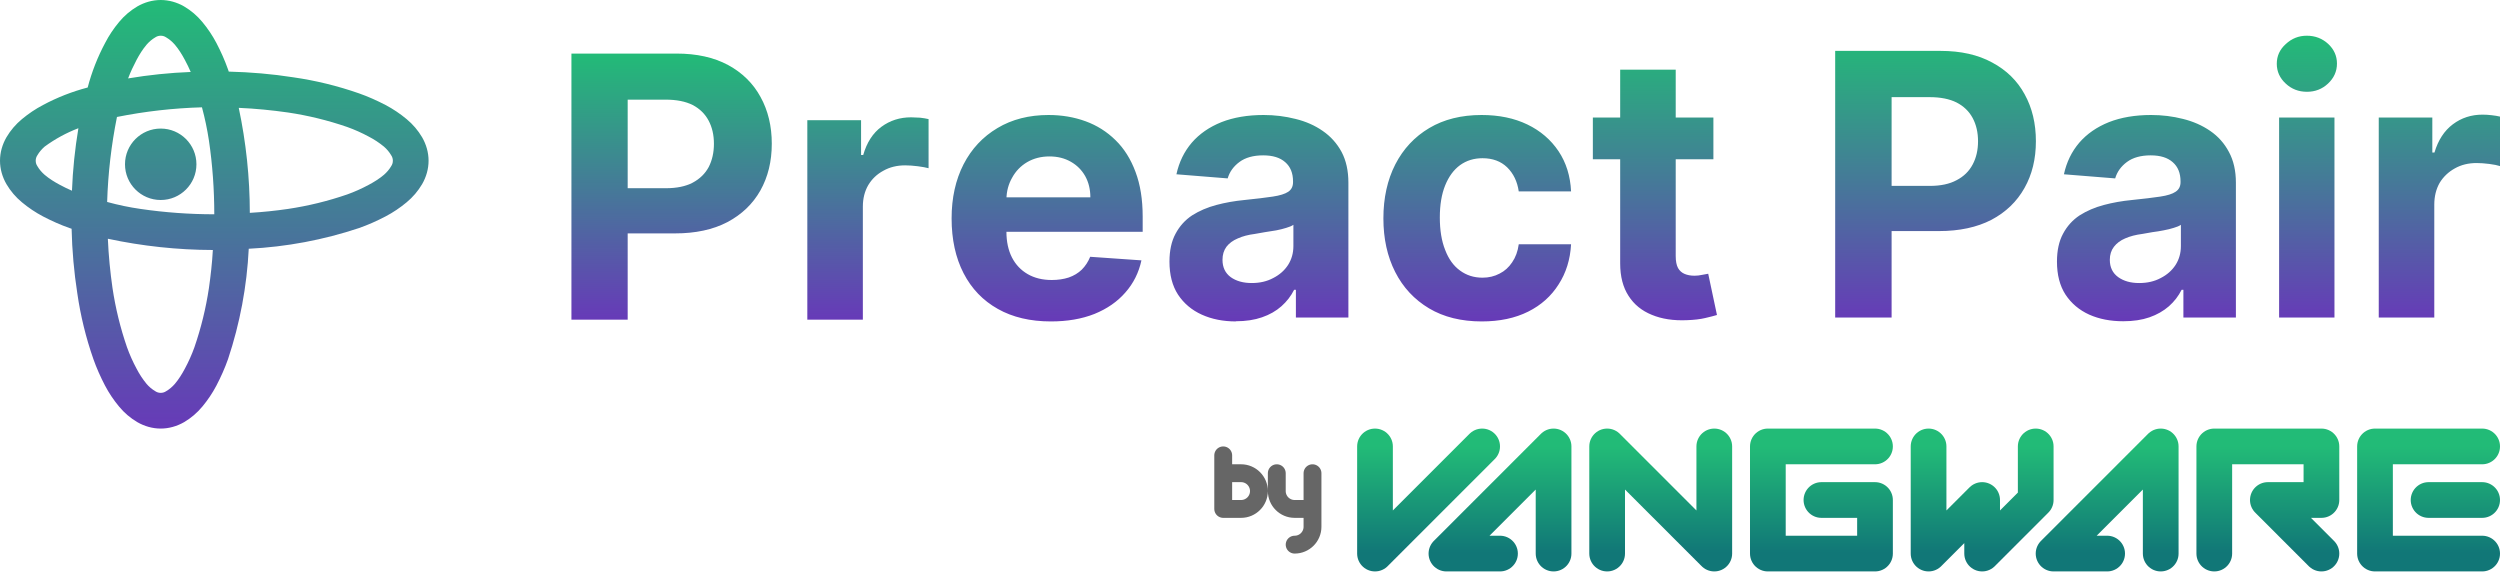
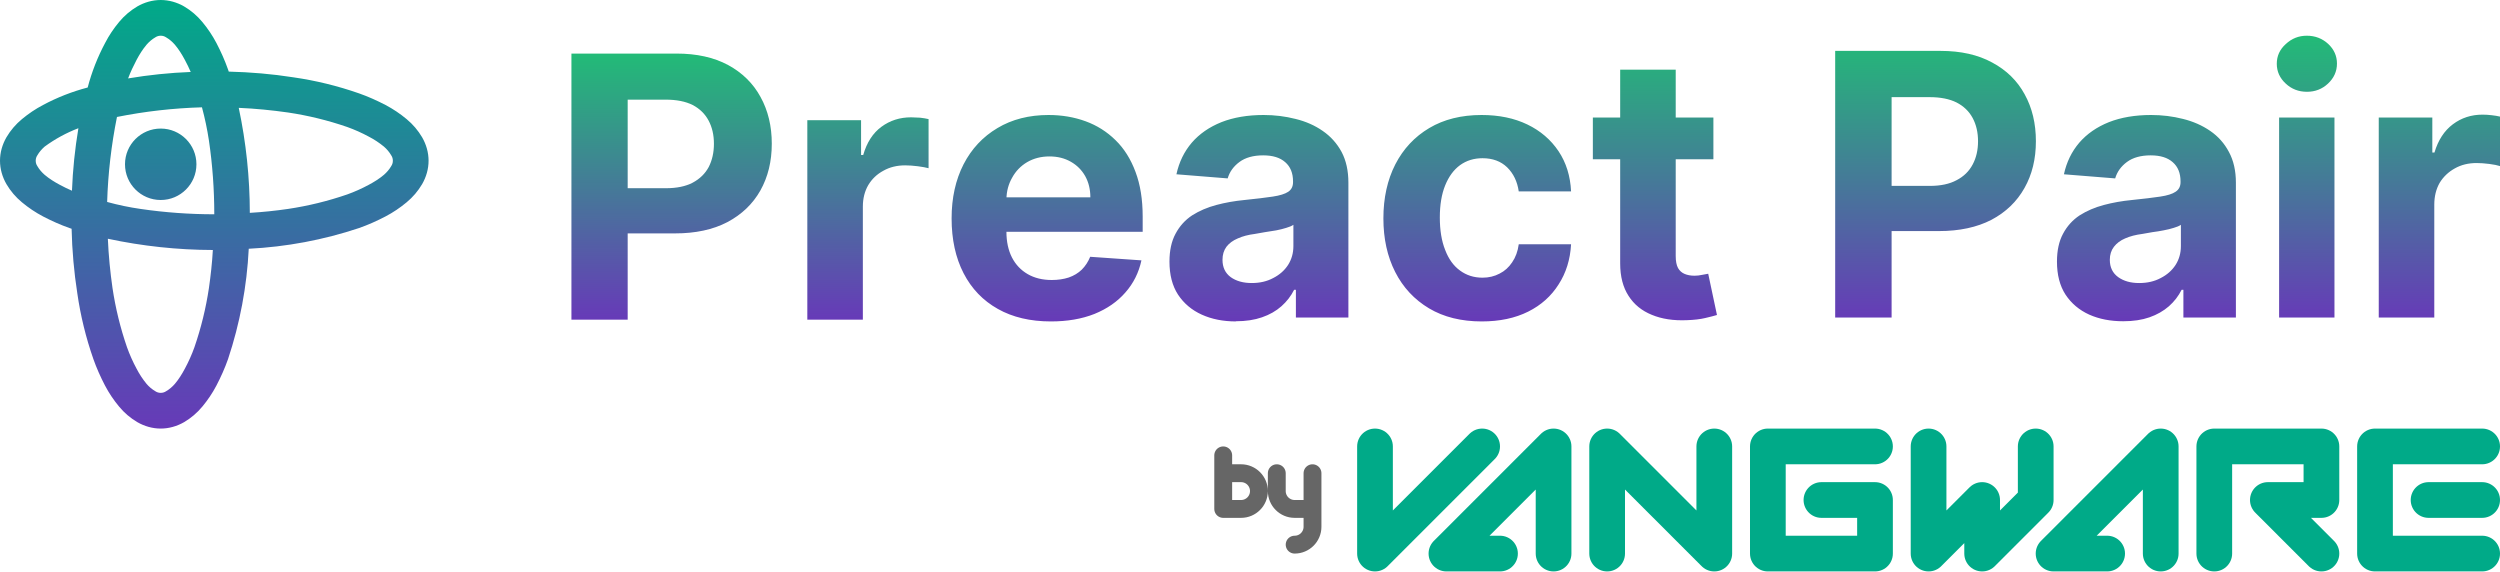
<svg xmlns="http://www.w3.org/2000/svg" style="isolation:isolate" viewBox="0 0 140 32">
  <defs>
    <clipPath id="a">
      <path d="M0 0h140v32H0z" />
    </clipPath>
  </defs>
  <g clip-path="url(#a)">
    <linearGradient id="b" x1=".5" x2=".5" y1="1" y2="0" gradientTransform="scale(24)" gradientUnits="userSpaceOnUse">
      <stop offset="0%" stop-color="#673ab8" />
-       <stop offset="100%" stop-color="#2b7" />
+       <stop offset="100%" stop-color="#0a8" />
    </linearGradient>
    <path fill="url(#b)" fill-rule="evenodd" d="M4.03 10.68a27.65 27.65 0 0 1 .36-3.5A8.08 8.08 0 0 0 2.5 8.21c-.16.14-.3.3-.41.49A.53.53 0 0 0 2 9c0 .11.03.21.09.3.11.19.25.35.41.49.26.22.55.4.85.56.22.12.45.23.68.33Zm9.34-4.64a28.45 28.45 0 0 1 .62 5.88 25 25 0 0 0 2.14-.22 18.6 18.6 0 0 0 3.31-.81c.42-.15.82-.33 1.21-.54.3-.16.59-.34.85-.56.16-.14.3-.3.41-.49A.53.53 0 0 0 22 9a.53.53 0 0 0-.09-.3 1.94 1.94 0 0 0-.41-.49 4.8 4.8 0 0 0-.85-.56 8.75 8.75 0 0 0-1.21-.54 18.6 18.6 0 0 0-3.31-.81c-.91-.13-1.83-.22-2.76-.26ZM12 12c0-1.39-.1-2.77-.3-4.13a16.6 16.6 0 0 0-.39-1.86 28.33 28.33 0 0 0-4.76.54A28.59 28.59 0 0 0 6 11.31c.62.17 1.24.3 1.87.39 1.36.2 2.75.3 4.13.3Zm-.08 2c-.04.71-.12 1.43-.22 2.13a18.6 18.6 0 0 1-.81 3.31c-.15.42-.33.82-.54 1.21-.16.3-.34.59-.56.85-.14.16-.3.3-.49.41A.53.53 0 0 1 9 22a.53.53 0 0 1-.3-.09 1.94 1.94 0 0 1-.49-.41 4.8 4.8 0 0 1-.56-.85 8.75 8.75 0 0 1-.54-1.21 18.6 18.6 0 0 1-.81-3.31c-.13-.9-.22-1.83-.26-2.76a28.45 28.45 0 0 0 5.88.63ZM7.17 4.4c.14-.37.3-.71.48-1.05.16-.3.34-.59.56-.85.14-.16.3-.3.49-.41A.53.53 0 0 1 9 2c.11 0 .21.03.3.09.19.11.35.25.49.41.22.26.4.55.56.85.12.22.23.45.33.68a27.65 27.65 0 0 0-3.5.36Zm6.76 9.53a23.18 23.18 0 0 1-1.16 6.18c-.18.51-.4 1-.65 1.48-.22.42-.49.82-.79 1.18-.29.35-.63.64-1.02.87-.4.23-.85.36-1.31.36-.46 0-.91-.13-1.31-.36a3.86 3.86 0 0 1-1.02-.87c-.3-.36-.57-.76-.79-1.18-.25-.48-.47-.97-.65-1.48-.42-1.2-.72-2.43-.9-3.68a27.5 27.5 0 0 1-.32-3.62l-.12-.04c-.51-.18-1-.4-1.48-.65a6.75 6.75 0 0 1-1.18-.79 3.86 3.86 0 0 1-.87-1.02C.13 9.91 0 9.46 0 9c0-.46.13-.91.36-1.31.23-.39.52-.73.87-1.02.36-.3.76-.57 1.18-.79a11.45 11.45 0 0 1 2.5-.98 11.45 11.45 0 0 1 .98-2.5c.21-.41.48-.81.78-1.17.29-.35.63-.64 1.02-.87C8.09.13 8.54 0 9 0c.46 0 .91.13 1.31.36.39.23.73.52 1.02.87.3.36.57.76.79 1.18.25.48.47.97.65 1.48l.04.12c1.2.03 2.42.13 3.62.32 1.25.18 2.48.48 3.68.9.51.18 1 .4 1.48.65.42.22.82.49 1.18.79.35.29.64.63.87 1.02.23.4.36.85.36 1.31 0 .46-.13.91-.36 1.31-.23.39-.52.73-.87 1.02-.36.3-.76.57-1.18.79-.48.25-.97.47-1.48.65a23.18 23.18 0 0 1-6.18 1.16ZM7 9.2a2 2 0 1 1 4 0 2 2 0 0 1-4 0Z" />
    <linearGradient id="c" x1=".5" x2=".5" y1="1" y2="0" gradientTransform="matrix(86.706 0 0 16 53.3 2)" gradientUnits="userSpaceOnUse">
      <stop offset="0%" stop-color="#673ab8" />
      <stop offset="100%" stop-color="#2b7" />
    </linearGradient>
    <path fill="url(#c)" d="M105.93 17.78h-3.16V2.85h5.9q1.7 0 2.89.65 1.2.64 1.82 1.78.63 1.14.63 2.63t-.64 2.62q-.64 1.14-1.85 1.78-1.22.63-2.94.63h-3.75v-2.53h3.24q.91 0 1.5-.32.6-.31.9-.88.3-.56.3-1.3t-.3-1.3q-.3-.56-.9-.87-.6-.3-1.51-.3h-2.13v12.34Zm12.97.21q-1.07 0-1.9-.37-.84-.38-1.33-1.12-.48-.74-.48-1.85 0-.93.34-1.56.34-.64.93-1.03.6-.38 1.35-.58.75-.2 1.58-.28.98-.1 1.58-.19.6-.09.86-.27.28-.18.28-.54v-.04q0-.7-.44-1.08-.43-.38-1.23-.38-.83 0-1.33.37-.5.37-.66.92l-2.87-.23q.22-1.02.86-1.77.64-.74 1.66-1.15 1.02-.4 2.36-.4.93 0 1.79.22.85.21 1.52.67.67.46 1.05 1.18.39.72.39 1.72v7.55h-2.94v-1.55h-.1q-.26.52-.71.92-.46.4-1.09.62-.63.22-1.47.22Zm.9-2.14q.68 0 1.2-.28.53-.27.83-.73.3-.47.3-1.06v-1.19q-.15.1-.4.17-.25.08-.57.14-.3.06-.62.1l-.57.1q-.55.07-.96.25-.4.17-.63.47-.23.3-.23.73 0 .63.47.97.46.33 1.17.33Zm10.93 1.93h-3.1V6.58h3.1v11.2Zm-1.54-12.64q-.7 0-1.19-.46-.5-.46-.5-1.11 0-.65.5-1.1.5-.47 1.18-.47.7 0 1.2.46.49.46.49 1.1 0 .65-.5 1.12-.49.46-1.18.46Zm7.12 12.64h-3.1V6.58h3v1.96h.12q.31-1.04 1.03-1.58t1.66-.54q.24 0 .5.03.28.03.48.08V9.3q-.22-.07-.6-.12-.4-.05-.71-.05-.69 0-1.22.3-.54.3-.85.81-.3.53-.3 1.22v6.33ZM58.85 18q-1.73 0-2.97-.7-1.25-.7-1.92-2-.67-1.3-.67-3.07 0-1.72.67-3.03.67-1.3 1.9-2.03 1.22-.73 2.86-.73 1.11 0 2.07.35.96.35 1.68 1.06.72.7 1.12 1.78.4 1.06.4 2.5v.85h-9.46v-1.93h6.53q0-.67-.29-1.19-.29-.51-.8-.8-.52-.3-1.2-.3-.7 0-1.25.32-.54.32-.84.87-.31.54-.32 1.2v1.83q0 .83.31 1.44.31.6.88.93.57.33 1.35.33.52 0 .95-.14.43-.15.73-.44.3-.3.47-.72l2.87.2q-.22 1.03-.9 1.8-.67.77-1.73 1.2-1.06.42-2.44.42Zm10.36 0q-1.07 0-1.91-.38-.84-.38-1.33-1.12-.48-.74-.48-1.85 0-.93.34-1.56.34-.64.93-1.03.6-.38 1.35-.58.75-.2 1.58-.28.98-.1 1.58-.19.6-.09.87-.27.27-.18.27-.54v-.04q0-.7-.44-1.08-.43-.38-1.23-.38-.83 0-1.33.37-.5.37-.66.92l-2.87-.23q.22-1.02.86-1.77.64-.74 1.66-1.15 1.02-.4 2.36-.4.93 0 1.79.22.86.21 1.52.67.67.46 1.06 1.18.38.72.38 1.72v7.55h-2.94v-1.55h-.1q-.26.52-.71.92-.45.4-1.09.62-.63.22-1.46.22Zm.89-2.15q.68 0 1.2-.28.53-.27.83-.73.3-.47.3-1.06v-1.19q-.15.1-.4.17-.25.08-.56.14l-.63.1-.57.1q-.55.07-.95.25-.41.17-.64.47-.22.3-.22.73 0 .63.46.97.46.33 1.18.33ZM82.98 18q-1.72 0-2.95-.73-1.24-.74-1.9-2.04-.66-1.3-.66-3 0-1.72.67-3.03.67-1.3 1.9-2.03 1.23-.73 2.93-.73 1.46 0 2.56.53t1.75 1.5q.64.96.7 2.25h-2.93q-.12-.83-.65-1.35-.53-.51-1.38-.51-.72 0-1.26.39-.53.39-.83 1.13-.3.74-.3 1.8 0 1.07.3 1.82.29.76.83 1.15.54.4 1.26.4.53 0 .96-.23.42-.21.7-.63.29-.42.37-1.01h2.93q-.07 1.28-.7 2.25-.62.98-1.7 1.52-1.1.55-2.6.55ZM89.2 6.58h6.75v2.34H89.2V6.58Zm1.53 8.17V3.9h3.11v10.44q0 .43.13.67.13.23.37.33t.55.1q.22 0 .44-.05l.33-.06.49 2.31q-.23.07-.66.17-.42.1-1.02.12-1.13.05-1.97-.3-.84-.34-1.3-1.06-.47-.72-.47-1.82Z" />
    <linearGradient id="d" x1=".5" x2=".5" y1="1" y2="0" gradientTransform="matrix(19.993 0 0 14.9 32 3)" gradientUnits="userSpaceOnUse">
      <stop offset="0%" stop-color="#673ab8" />
      <stop offset="100%" stop-color="#2b7" />
    </linearGradient>
    <path fill="url(#d)" d="M35.15 17.9H32V3h5.88q1.7 0 2.89.64 1.2.65 1.82 1.79.63 1.14.63 2.62 0 1.48-.64 2.62-.64 1.13-1.85 1.77-1.21.63-2.93.63h-3.74v-2.53h3.23q.91 0 1.5-.31.6-.32.9-.88.29-.57.29-1.3 0-.74-.3-1.3t-.89-.87q-.6-.3-1.51-.3h-2.13V17.9Zm13.16 0h-3.1V6.73h3.01v1.95h.12q.3-1.05 1.02-1.58t1.66-.53l.5.02q.27.03.48.08v2.75q-.22-.06-.6-.11-.4-.05-.71-.05-.69 0-1.22.3-.54.29-.85.81-.3.52-.3 1.2v6.33Z" />
-     <linearGradient id="e" x1=".5" x2=".5" y1="0" y2="1">
-       <stop offset="0%" stop-color="#2b7" />
-       <stop offset="99.17%" stop-color="#177" />
-     </linearGradient>
-     <path fill="none" stroke="url(#e)" stroke-linecap="round" stroke-linejoin="round" stroke-width="2" d="M77 25v6l6-6m7 6v-6l6 6v-6m12 0v6l3-3v3l3-3v-3m-27 6v-6l-6 6h3m37 0v-6l-6 6h3m21 0h-6v-6h6m-15 6v-6h6v3h-3l3 3m-25-6h-6v6h6v-3h-3m34 0h3" />
+     <path fill="none" stroke="#0a8" stroke-linecap="round" stroke-linejoin="round" stroke-width="2" d="M77 25v6l6-6m7 6v-6l6 6v-6m12 0v6l3-3v3l3-3v-3m-27 6v-6l-6 6h3m37 0v-6l-6 6h3m21 0h-6v-6h6m-15 6v-6h6v3h-3l3 3m-25-6h-6v6h6v-3h-3m34 0h3" />
    <path fill="none" stroke="#666" stroke-linecap="round" stroke-linejoin="round" stroke-miterlimit="3" d="M68.5 25.5v3h1a1 1 0 0 0 1-1h0a1 1 0 0 0-1-1h-1m4 4h0a1 1 0 0 0 1-1v-3 2h-1a1 1 0 0 1-1-1v-1" />
  </g>
</svg>
